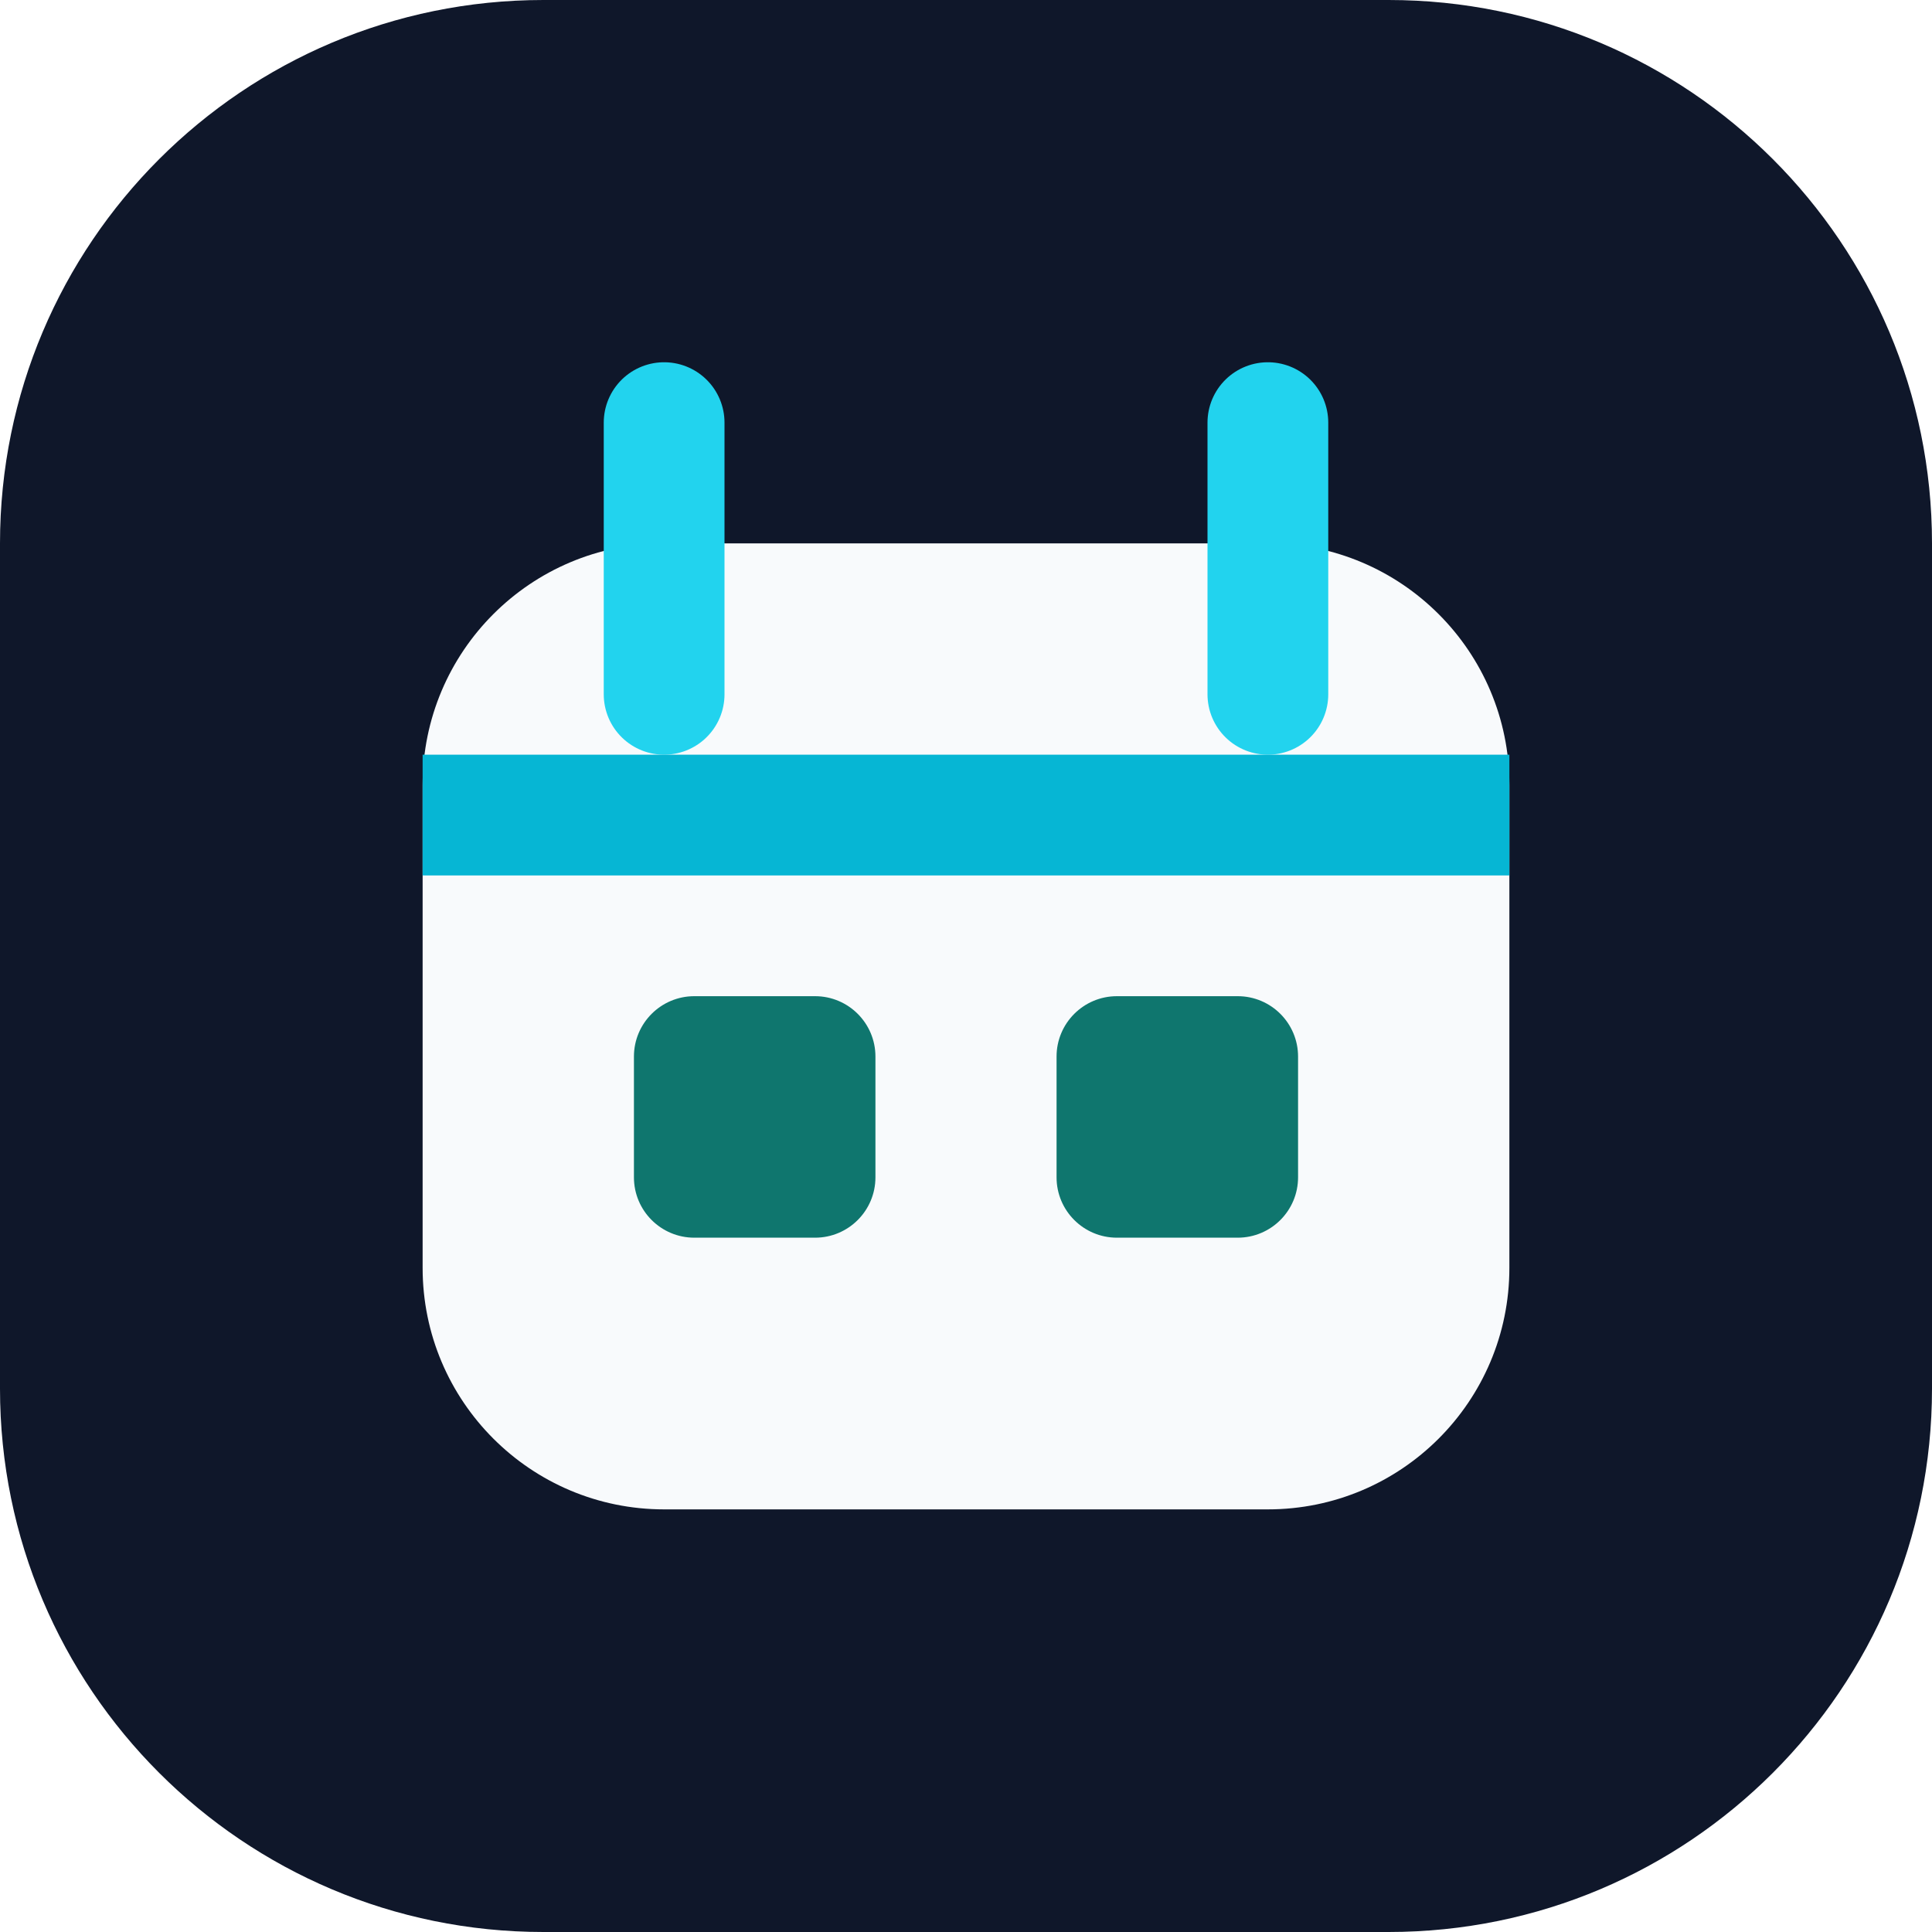
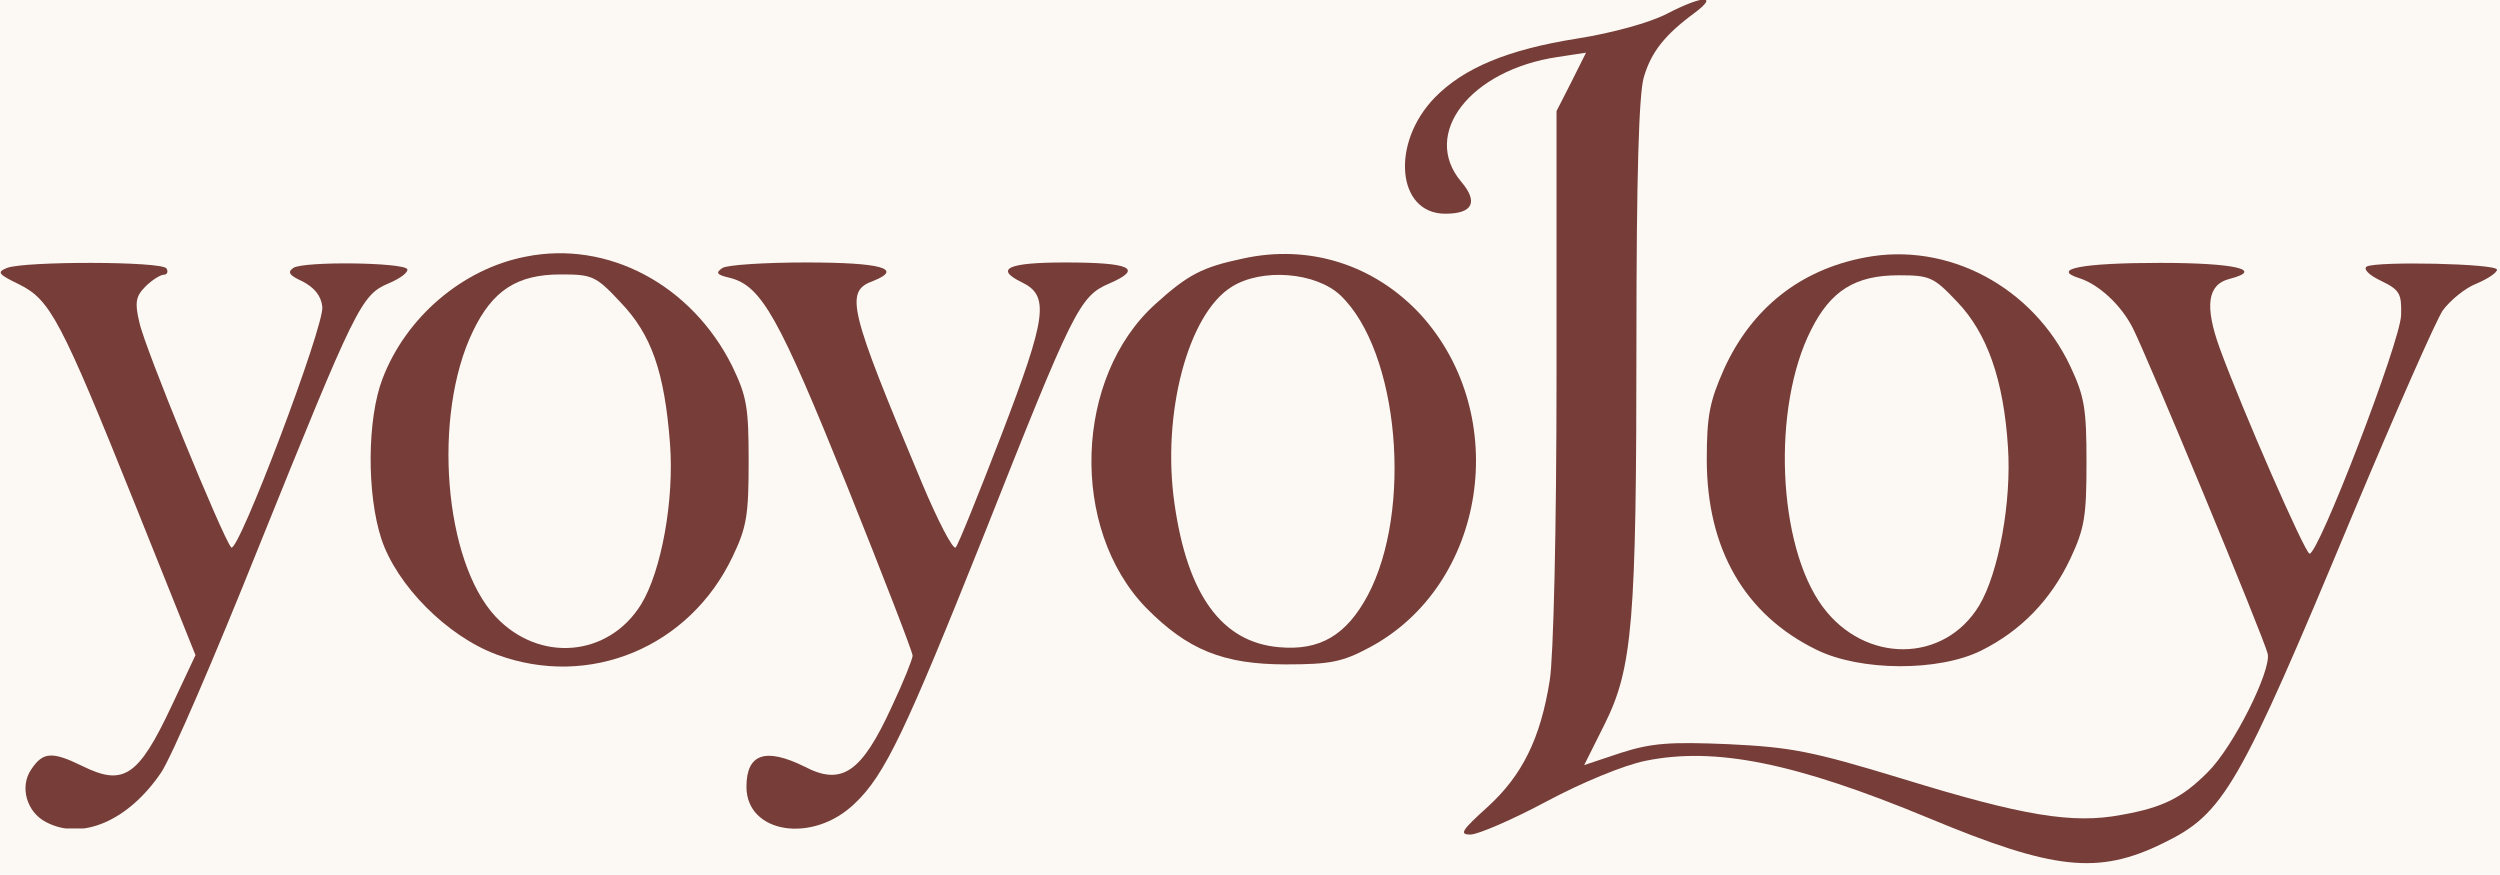
- <svg xmlns="http://www.w3.org/2000/svg" viewBox="0 0 64 64" fill="none">
-   <rect width="64" height="64" rx="18" fill="#0F172A" />
-   <rect x="14" y="18" width="36" height="32" rx="8" fill="#F8FAFC" />
-   <path d="M22 14v9M42 14v9" stroke="#22D3EE" stroke-width="4" stroke-linecap="round" />
-   <path d="M14 27h36" stroke="#06B6D4" stroke-width="4" />
-   <rect x="21" y="33" width="8" height="8" rx="2" fill="#0F766E" />
-   <rect x="35" y="33" width="8" height="8" rx="2" fill="#0F766E" />
+ <svg xmlns="http://www.w3.org/2000/svg" viewBox="131 175 1229 430" preserveAspectRatio="xMidYMid meet">
+   <rect x="131" y="175" width="1229" height="430" fill="#fcf9f4" />
+   <defs>
+     <clipPath id="5fbd2750ab">
+       <path d="M 821 174.75 L 1359 174.75 L 1359 600 L 821 600 Z M 821 174.75 " clip-rule="nonzero" />
+     </clipPath>
+     <clipPath id="4dd26262b9">
+       <path d="M 950.277 181.855 C 942.113 186.086 923.684 191.223 906.457 193.941 C 872.016 199.383 850.559 208.449 836.352 222.957 C 814.602 245.316 817.621 280.062 841.492 280.062 C 855.09 280.062 857.809 274.324 849.348 264.348 C 829.402 240.785 853.879 209.352 896.793 203.012 L 910.688 200.898 L 903.438 215.398 L 896.188 229.605 L 896.188 359.844 C 896.188 435.688 894.676 498.234 892.863 509.414 C 888.328 538.121 879.266 556.25 862.34 571.664 C 849.645 583.152 848.141 585.266 853.879 585.266 C 857.508 585.266 874.43 578.008 891.348 568.945 C 908.875 559.578 929.43 551.117 939.996 549 C 974.148 542.051 1013.434 549.91 1079 577.105 C 1140.645 602.785 1162.402 605.211 1194.43 589.488 C 1224.348 574.988 1231.602 562.297 1287.508 428.129 C 1308.656 377.672 1328.598 332.34 1331.926 327.508 C 1335.547 322.672 1342.805 316.629 1348.242 314.512 C 1353.984 312.094 1358.516 309.078 1358.516 307.566 C 1358.516 304.543 1298.988 303.332 1294.457 306.051 C 1292.641 307.262 1295.66 310.281 1301.406 313 C 1310.77 317.531 1311.684 319.348 1311.375 329.926 C 1311.074 342.918 1270.582 448.074 1266.352 447.168 C 1263.934 446.566 1233.414 376.762 1222.234 346.238 C 1214.684 325.391 1216.188 314.812 1227.066 312.094 C 1244.594 307.566 1229.184 304.234 1192.926 304.234 C 1154.543 304.234 1138.832 307.262 1153.34 311.797 C 1162.703 314.812 1173.582 324.789 1179.328 335.969 C 1185.973 348.656 1243.992 488.566 1245.805 496.422 C 1247.621 504.582 1228.883 542.355 1216.188 554.746 C 1203.805 567.129 1194.43 571.973 1173.883 575.594 C 1150.012 580.125 1125.836 576.195 1066.004 557.766 C 1021.285 544.168 1011.617 542.355 980.797 540.84 C 952.09 539.637 943.023 540.238 927.914 545.07 L 909.785 551.117 L 919.754 531.172 C 933.652 503.371 935.469 480.707 935.469 342.316 C 935.469 261.629 936.68 221.141 939.094 212.98 C 942.723 200.59 949.371 192.133 964.172 181.254 C 976.262 172.191 967.801 172.793 950.277 181.855 Z M 950.277 181.855 " clip-rule="nonzero" />
+     </clipPath>
+     <clipPath id="08e86be023">
+       <path d="M 0.52 0.75 L 537.641 0.75 L 537.641 425.52 L 0.52 425.52 Z M 0.52 0.75 " clip-rule="nonzero" />
+     </clipPath>
+     <clipPath id="c4c6303ad9">
+       <path d="M 129.277 7.855 C 121.113 12.086 102.684 17.223 85.457 19.941 C 51.016 25.383 29.559 34.449 15.352 48.957 C -6.398 71.316 -3.379 106.062 20.492 106.062 C 34.09 106.062 36.809 100.324 28.348 90.348 C 8.402 66.785 32.879 35.352 75.793 29.012 L 89.688 26.898 L 82.438 41.398 L 75.188 55.605 L 75.188 185.844 C 75.188 261.688 73.676 324.234 71.863 335.414 C 67.328 364.121 58.266 382.25 41.34 397.664 C 28.645 409.152 27.141 411.266 32.879 411.266 C 36.508 411.266 53.43 404.008 70.348 394.945 C 87.875 385.578 108.43 377.117 118.996 375 C 153.148 368.051 192.434 375.91 258 403.105 C 319.645 428.785 341.402 431.211 373.43 415.488 C 403.348 400.988 410.602 388.297 466.508 254.129 C 487.656 203.672 507.598 158.34 510.926 153.508 C 514.547 148.672 521.805 142.629 527.242 140.512 C 532.984 138.094 537.516 135.078 537.516 133.566 C 537.516 130.543 477.988 129.332 473.457 132.051 C 471.641 133.262 474.66 136.281 480.406 139 C 489.77 143.531 490.684 145.348 490.375 155.926 C 490.074 168.918 449.582 274.074 445.352 273.168 C 442.934 272.566 412.414 202.762 401.234 172.238 C 393.684 151.391 395.188 140.812 406.066 138.094 C 423.594 133.566 408.184 130.234 371.926 130.234 C 333.543 130.234 317.832 133.262 332.34 137.797 C 341.703 140.812 352.582 150.789 358.328 161.969 C 364.973 174.656 422.992 314.566 424.805 322.422 C 426.621 330.582 407.883 368.355 395.188 380.746 C 382.805 393.129 373.43 397.973 352.883 401.594 C 329.012 406.125 304.836 402.195 245.004 383.766 C 200.285 370.168 190.617 368.355 159.797 366.84 C 131.09 365.637 122.023 366.238 106.914 371.07 L 88.785 377.117 L 98.754 357.172 C 112.652 329.371 114.469 306.707 114.469 168.316 C 114.469 87.629 115.68 47.141 118.094 38.98 C 121.723 26.59 128.371 18.133 143.172 7.254 C 155.262 -1.809 146.801 -1.207 129.277 7.855 Z M 129.277 7.855 " clip-rule="nonzero" />
+     </clipPath>
+     <clipPath id="acb6a6b863">
+       <rect x="0" width="538" y="0" height="426" />
+     </clipPath>
+     <clipPath id="335b1b6d1e">
+       <path d="M 313.203 299.492 L 499.953 299.492 L 499.953 503 L 313.203 503 Z M 313.203 299.492 " clip-rule="nonzero" />
+     </clipPath>
+     <clipPath id="a71691022a">
+       <path d="M 667.543 299.844 L 857 299.844 L 857 502 L 667.543 502 Z M 667.543 299.844 " clip-rule="nonzero" />
+     </clipPath>
+     <clipPath id="1cb9ebd7e7">
+       <path d="M 970.051 300.012 L 1157 300.012 L 1157 502.512 L 970.051 502.512 Z M 970.051 300.012 " clip-rule="nonzero" />
+     </clipPath>
+     <clipPath id="1b680659aa">
+       <path d="M 131.34 304.234 L 332 304.234 L 332 583 L 131.34 583 Z M 131.34 304.234 " clip-rule="nonzero" />
+     </clipPath>
+     <clipPath id="cb49ef5a25">
+       <path d="M 134.484 306.695 C 129.34 308.812 129.945 309.719 140.539 314.867 C 155.672 322.434 160.816 331.812 197.742 423.828 L 227.102 497.07 L 215.297 522.191 C 198.949 556.996 191.688 561.539 171.41 551.555 C 156.578 544.285 152.039 544.586 146.285 553.363 C 140.539 561.84 144.164 574.25 153.555 579.094 C 171.109 588.473 194.109 578.488 210.148 554.879 C 215.297 547.316 236.781 497.375 257.973 444.406 C 306.098 325.152 308.52 320.012 322.137 314.258 C 327.883 311.836 331.82 308.812 331.215 307.297 C 329.098 303.973 280.367 303.367 275.227 306.695 C 272.195 308.812 273.105 310.328 279.766 313.352 C 285.512 316.379 288.844 320.312 289.449 325.766 C 290.66 334.844 247.98 447.738 244.656 444.105 C 240.418 439.262 201.973 345.438 199.555 333.629 C 197.133 323.645 197.742 320.617 202.582 315.773 C 205.609 312.75 209.848 310.027 211.664 310.027 C 213.18 310.027 213.781 308.512 212.871 306.996 C 210.75 303.367 143.258 303.367 134.484 306.695 Z M 134.484 306.695 " clip-rule="nonzero" />
+     </clipPath>
+     <clipPath id="6f2206fcdc">
+       <path d="M 0.34 0.234 L 200.441 0.234 L 200.441 279 L 0.34 279 Z M 0.34 0.234 " clip-rule="nonzero" />
+     </clipPath>
+     <clipPath id="ded1dfddad">
+       <path d="M 3.484 2.695 C -1.66 4.812 -1.055 5.719 9.539 10.867 C 24.672 18.434 29.816 27.812 66.742 119.828 L 96.102 193.07 L 84.297 218.191 C 67.949 252.996 60.688 257.539 40.41 247.555 C 25.578 240.285 21.039 240.586 15.285 249.363 C 9.539 257.84 13.164 270.25 22.555 275.094 C 40.109 284.473 63.109 274.488 79.148 250.879 C 84.297 243.316 105.781 193.375 126.973 140.406 C 175.098 21.152 177.52 16.012 191.137 10.258 C 196.883 7.836 200.82 4.812 200.215 3.297 C 198.098 -0.027 149.367 -0.633 144.227 2.695 C 141.195 4.812 142.105 6.328 148.766 9.352 C 154.512 12.379 157.844 16.312 158.449 21.766 C 159.66 30.844 116.98 143.738 113.656 140.105 C 109.418 135.262 70.973 41.438 68.555 29.629 C 66.133 19.645 66.742 16.617 71.582 11.773 C 74.609 8.75 78.848 6.027 80.664 6.027 C 82.18 6.027 82.781 4.512 81.871 2.996 C 79.75 -0.633 12.258 -0.633 3.484 2.695 Z M 3.484 2.695 " clip-rule="nonzero" />
+     </clipPath>
+     <clipPath id="3a9bb81bed">
+       <rect x="0" width="201" y="0" height="279" />
+     </clipPath>
+     <clipPath id="f2bd5a180b">
+       <path d="M 484 304 L 685.445 304 L 685.445 582.543 L 484 582.543 Z M 484 304 " clip-rule="nonzero" />
+     </clipPath>
+     <clipPath id="7ed4d132ec">
+       <path d="M 486.16 306.746 C 482.523 309.168 483.438 310.082 489.793 311.59 C 505.523 315.523 513.996 331.254 547.277 413.547 C 565.125 458.02 579.645 495.539 579.645 497.355 C 579.645 498.871 575.105 510.363 569.363 522.465 C 554.535 554.84 544.855 561.496 526.398 551.816 C 507.34 542.438 497.957 545.461 497.957 561.797 C 497.957 584.797 530.633 589.934 551.203 569.969 C 566.031 556.055 576.32 533.965 614.441 438.664 C 658.914 326.414 661.637 320.664 676.461 314.309 C 693.105 307.051 687.055 304.027 654.68 304.027 C 626.848 304.027 619.582 307.051 633.195 313.707 C 647.117 320.363 645.602 330.652 623.215 389.039 C 612.02 418.086 602.035 442.902 600.828 444.105 C 599.613 445.621 592.051 431.094 584.184 412.34 C 548.18 326.414 546.062 318.246 560.289 313.102 C 575.41 307.051 563.914 304.027 527.309 304.027 C 507.031 304.027 488.277 305.234 486.16 306.746 Z M 486.16 306.746 " clip-rule="nonzero" />
+     </clipPath>
+     <clipPath id="11158ba92f">
+       <path d="M 0 0 L 201.445 0 L 201.445 278.543 L 0 278.543 Z M 0 0 " clip-rule="nonzero" />
+     </clipPath>
+     <clipPath id="50fb1b8e24">
+       <path d="M 2.16 2.746 C -1.477 5.168 -0.562 6.082 5.793 7.59 C 21.523 11.523 29.996 27.254 63.277 109.547 C 81.125 154.02 95.645 191.539 95.645 193.355 C 95.645 194.871 91.105 206.363 85.363 218.465 C 70.535 250.84 60.855 257.496 42.398 247.816 C 23.34 238.438 13.957 241.461 13.957 257.797 C 13.957 280.797 46.633 285.934 67.203 265.969 C 82.031 252.055 92.32 229.965 130.441 134.664 C 174.914 22.414 177.637 16.664 192.461 10.309 C 209.105 3.051 203.055 0.027 170.68 0.027 C 142.848 0.027 135.582 3.051 149.195 9.707 C 163.117 16.363 161.602 26.652 139.215 85.039 C 128.02 114.086 118.035 138.902 116.828 140.105 C 115.613 141.621 108.051 127.094 100.184 108.34 C 64.18 22.414 62.062 14.246 76.289 9.102 C 91.41 3.051 79.914 0.027 43.309 0.027 C 23.031 0.027 4.277 1.234 2.16 2.746 Z M 2.16 2.746 " clip-rule="nonzero" />
+     </clipPath>
+     <clipPath id="a599e40c01">
+       <rect x="0" width="202" y="0" height="279" />
+     </clipPath>
+   </defs>
+   <g clip-path="url(#5fbd2750ab)">
+     <g clip-path="url(#4dd26262b9)">
+       <g transform="matrix(1, 0, 0, 1, 821, 174)">
+         <g clip-path="url(#acb6a6b863)">
+           <g clip-path="url(#08e86be023)">
+             <g clip-path="url(#c4c6303ad9)">
+               <path fill="#773d38" d="M 0.676 0.75 L 538.027 0.75 L 538.027 425.324 L 0.676 425.324 Z M 0.676 0.75 " fill-opacity="1" fill-rule="nonzero" />
+             </g>
+           </g>
+         </g>
+       </g>
+     </g>
+   </g>
+   <g clip-path="url(#335b1b6d1e)">
+     <path fill="#773d38" d="M 435.918 323.477 C 451.32 339.449 457.664 357.844 460.379 393.109 C 462.492 420.84 456.152 455.805 446.191 472.078 C 430.18 498.004 396.059 501.023 374.617 478.109 C 349.258 450.984 343.516 379.238 363.445 337.949 C 373.113 317.746 385.188 309.914 406.629 309.914 C 422.031 309.914 423.844 310.516 435.918 323.477 M 389.418 301.172 C 358.312 307.203 330.531 331.008 319.055 361.156 C 311.512 380.75 311.211 417.527 318.453 439.832 C 326 462.738 350.762 487.762 375.227 496.805 C 420.82 513.68 470.039 493.184 491.18 448.574 C 498.125 434.102 499.035 428.07 499.035 401.852 C 499.035 375.02 498.125 369.898 490.879 354.824 C 470.949 315.035 429.879 293.031 389.418 301.172 " fill-opacity="1" fill-rule="nonzero" />
+   </g>
+   <g clip-path="url(#a71691022a)">
+     <path fill="#773d38" d="M 790.008 320.23 C 818.73 347.691 825.684 425.863 803.312 467.816 C 792.727 487.434 779.727 494.977 759.773 493.164 C 731.66 490.75 714.727 467.516 708.375 422.543 C 702.027 378.477 715.027 329.285 736.496 316.004 C 751.305 306.652 777.918 308.766 790.008 320.23 M 741.934 302.125 C 721.98 306.352 715.027 309.969 699.008 324.457 C 659.098 360.371 656.68 434.918 694.473 473.855 C 714.727 494.375 732.262 501.617 763.102 501.617 C 784.871 501.617 790.914 500.414 803.914 493.465 C 861.66 462.988 874.66 379.387 829.312 329.586 C 806.641 305.141 774.59 294.883 741.934 302.125 " fill-opacity="1" fill-rule="nonzero" />
+   </g>
+   <g clip-path="url(#1cb9ebd7e7)">
+     <path fill="#773d38" d="M 1093.09 323.309 C 1107.867 338.699 1116.004 361.633 1118.117 394.832 C 1119.926 421.391 1113.594 456.703 1103.945 472.707 C 1086.754 501.078 1047.852 501.379 1027.047 473.309 C 1004.734 443.125 1002.02 375.223 1021.316 337.188 C 1030.969 317.879 1043.027 310.328 1064.441 310.328 C 1079.82 310.328 1081.633 311.238 1093.09 323.309 M 1047.852 301.574 C 1015.891 307.613 992.066 326.621 978.496 356.504 C 971.562 372.199 970.051 379.141 970.051 400.871 C 970.051 444.938 988.754 477.234 1024.035 494.438 C 1045.441 504.996 1084.043 505.297 1105.148 494.738 C 1124.449 485.074 1139.227 469.984 1148.875 449.461 C 1155.809 434.672 1156.719 428.641 1156.719 402.383 C 1156.719 376.125 1155.809 370.086 1148.875 355.297 C 1130.48 316.066 1088.566 293.73 1047.852 301.574 " fill-opacity="1" fill-rule="nonzero" />
+   </g>
+   <g clip-path="url(#1b680659aa)">
+     <g clip-path="url(#cb49ef5a25)">
+       <g transform="matrix(1, 0, 0, 1, 131, 304)">
+         <g clip-path="url(#3a9bb81bed)">
+           <g clip-path="url(#6f2206fcdc)">
+             <g clip-path="url(#ded1dfddad)">
+               <path fill="#773d38" d="M 0.34 0.234 L 200.277 0.234 L 200.277 278.273 L 0.34 278.273 Z M 0.34 0.234 " fill-opacity="1" fill-rule="nonzero" />
+             </g>
+           </g>
+         </g>
+       </g>
+     </g>
+   </g>
+   <g clip-path="url(#f2bd5a180b)">
+     <g clip-path="url(#7ed4d132ec)">
+       <g transform="matrix(1, 0, 0, 1, 484, 304)">
+         <g clip-path="url(#a599e40c01)">
+           <g clip-path="url(#11158ba92f)">
+             <g clip-path="url(#50fb1b8e24)">
+               <path fill="#773d38" d="M 0.035 0.027 L 201.445 0.027 L 201.445 278.543 L 0.035 278.543 Z M 0.035 0.027 " fill-opacity="1" fill-rule="nonzero" />
+             </g>
+           </g>
+         </g>
+       </g>
+     </g>
+   </g>
</svg>
